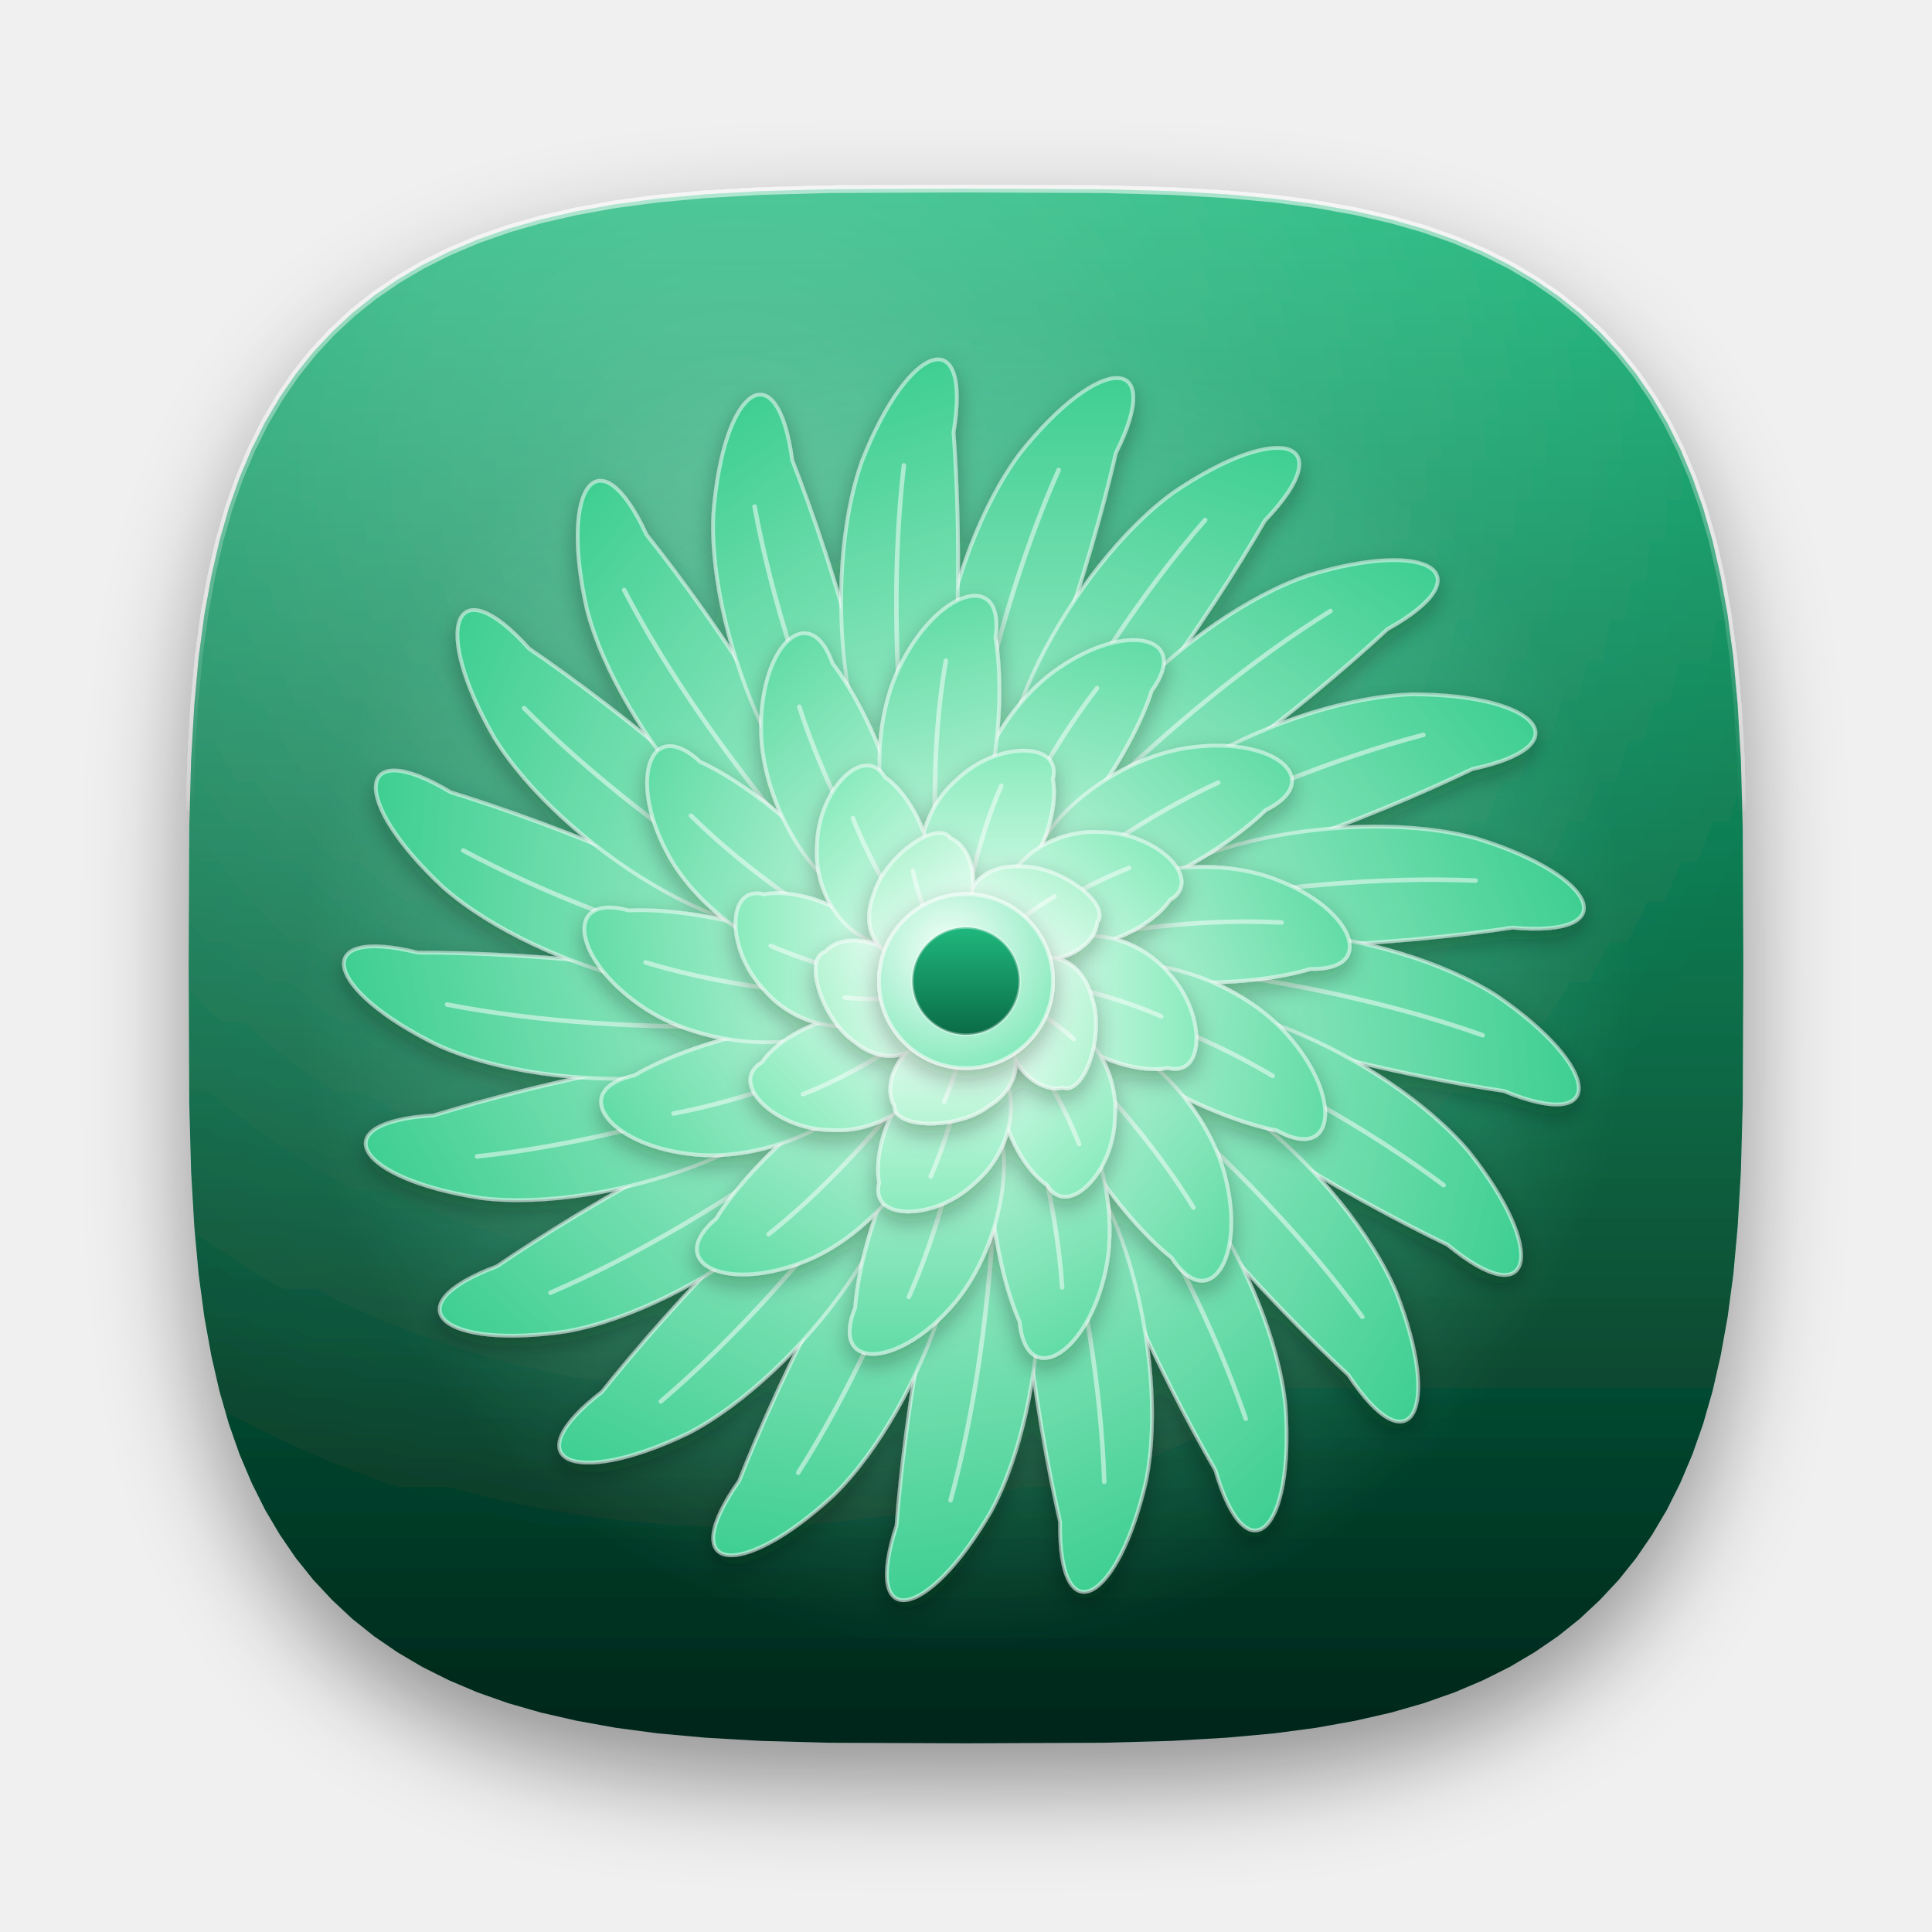
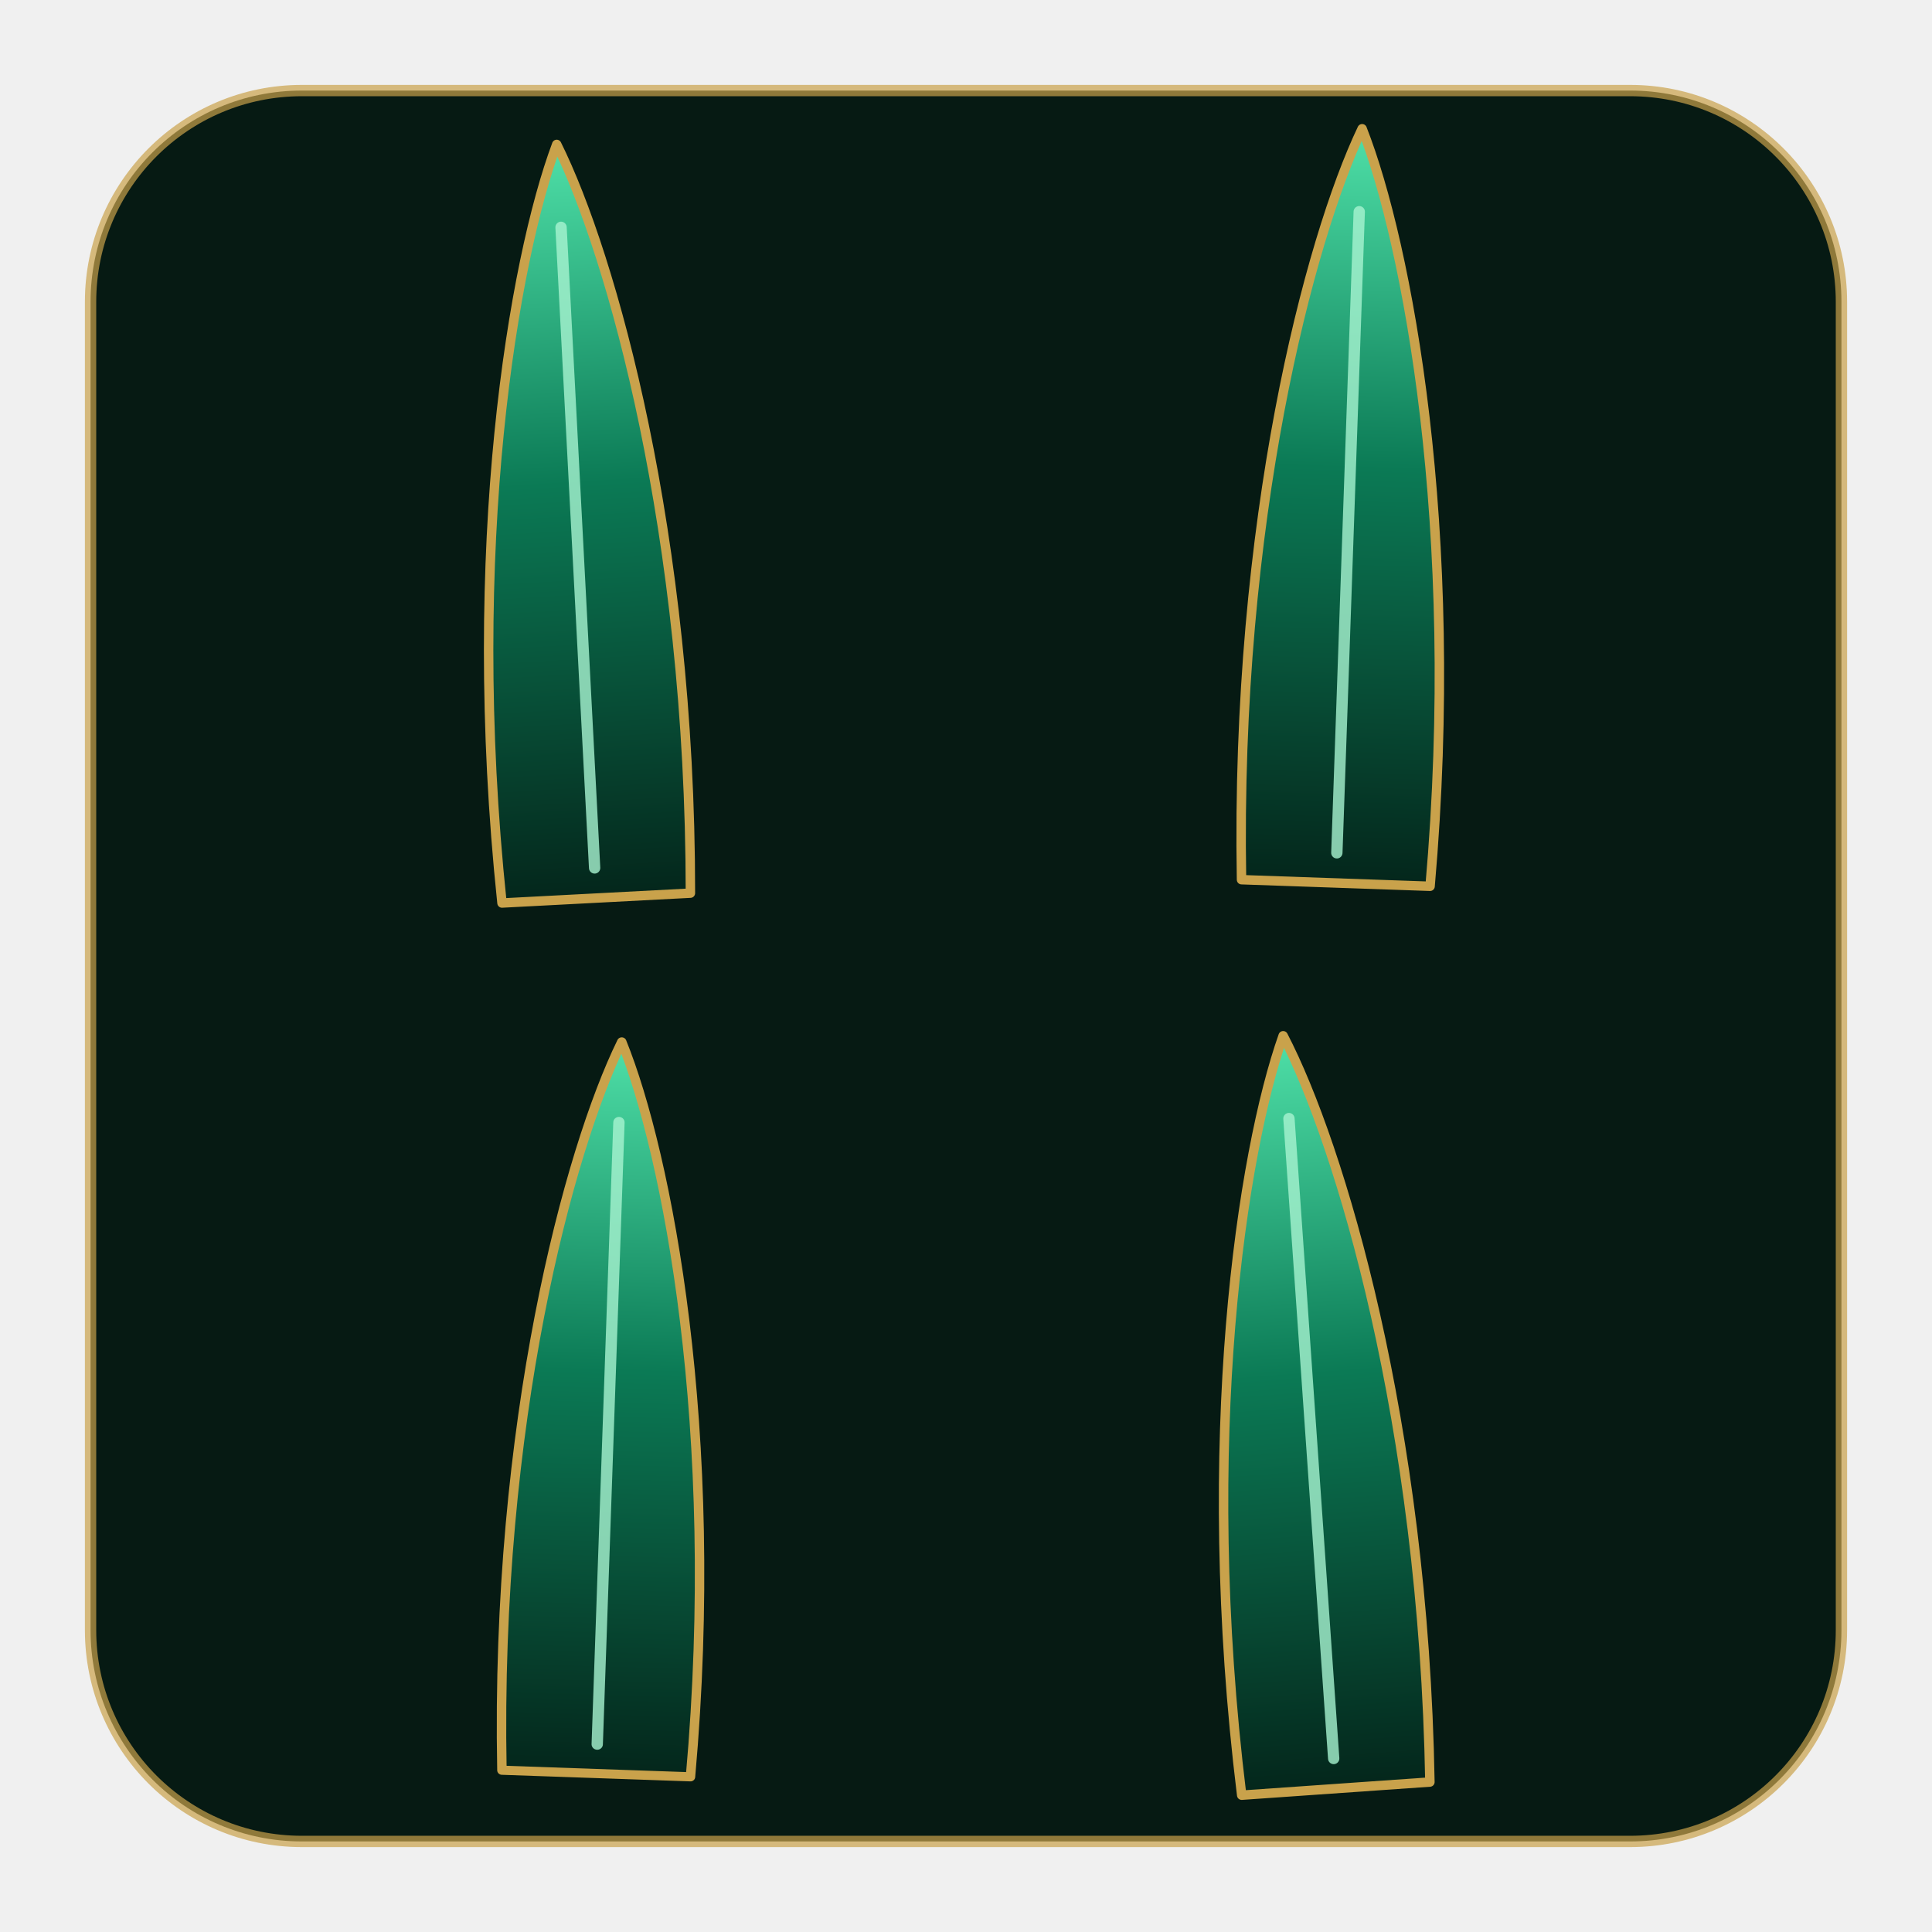
- <svg xmlns="http://www.w3.org/2000/svg" viewBox="0 0 1024 1024" width="1024" height="1024" role="img" aria-labelledby="t d">
+ <svg xmlns="http://www.w3.org/2000/svg" viewBox="0 0 512 512" width="512" height="512" role="img" aria-labelledby="t d">
  <defs>
-     <linearGradient id="ibg" x1="0" y1="0" x2="0" y2="1">
-       <stop offset="0" stop-color="#1fb87c" />
-       <stop offset=".55" stop-color="#0a6b47" />
-       <stop offset="1" stop-color="#03261a" />
+     <linearGradient id="g" x1="0" y1="1" x2="0" y2="0">
+       <stop offset="0" stop-color="#04261b" />
+       <stop offset="0.55" stop-color="#0b7a55" />
+       <stop offset="1" stop-color="#4fe0a8" />
    </linearGradient>
-     <radialGradient id="gloss" cx="35%" cy="18%" r="70%">
-       <stop offset="0" stop-color="#fff" stop-opacity=".28" />
-       <stop offset="1" stop-color="#fff" stop-opacity="0" />
-     </radialGradient>
-     <linearGradient id="edge" x1="0" y1="0" x2="0" y2="1">
-       <stop offset="0" stop-color="#fff" stop-opacity=".55" />
-       <stop offset=".4" stop-color="#fff" stop-opacity="0" />
-     </linearGradient>
-     <filter id="sh" x="-20%" y="-20%" width="140%" height="150%">
-       <feDropShadow dx="0" dy="22" stdDeviation="26" flood-color="#000" flood-opacity=".4" />
-     </filter>
-     <filter id="ps" x="-20%" y="-20%" width="140%" height="140%">
-       <feDropShadow dx="0" dy="5" stdDeviation="6" flood-color="#021a11" flood-opacity=".32" />
-     </filter>
-     <linearGradient id="g0" x1="0" y1="1" x2="0" y2="0">
-       <stop offset="0" stop-color="#a6edcc" />
-       <stop offset="1" stop-color="#3fcf92" />
-     </linearGradient>
-     <g id="k0">
-       <path d="M0.0 -90.4C-32.4 -113.0 -11.9 -225.8 28.8 -279.9C71.2 -332.9 106.0 -332.9 79.4 -279.9C67.1 -225.8 34.0 -113.0 0.0 -90.4Z" fill="url(#g0)" stroke="#fff" stroke-opacity=".5" stroke-width="2" />
-       <path d="M0.5 -108.5Q19.2 -203.2 49.1 -270.9" fill="none" stroke="#fff" stroke-opacity=".5" stroke-width="2.4" stroke-linecap="round" />
+     <g id="leaf">
+       <path d="M-25 0 C-30 -95 -13 -170 0 -200 C13 -170 30 -95 25 0 Z" fill="url(#g)" stroke="#c9a24b" stroke-width="2.5" stroke-linejoin="round" />
+       <path d="M0 -8 L0 -178" stroke="#a7f3d0" stroke-opacity="0.8" stroke-width="3" stroke-linecap="round" fill="none" />
    </g>
-     <linearGradient id="g1" x1="0" y1="1" x2="0" y2="0">
-       <stop offset="0" stop-color="#c2f5dc" />
-       <stop offset="1" stop-color="#62dca6" />
-     </linearGradient>
-     <g id="k1">
-       <path d="M0.0 -55.9C-32.7 -69.8 -22.4 -139.5 8.2 -173.0C37.4 -205.8 72.1 -205.8 58.7 -173.0C56.5 -139.5 33.6 -69.8 0.0 -55.9Z" fill="url(#g1)" stroke="#fff" stroke-opacity=".5" stroke-width="2" />
-       <path d="M0.3 -67.0Q11.8 -125.6 30.3 -167.4" fill="none" stroke="#fff" stroke-opacity=".5" stroke-width="2.4" stroke-linecap="round" />
-     </g>
-     <linearGradient id="g2" x1="0" y1="1" x2="0" y2="0">
-       <stop offset="0" stop-color="#d9fbea" />
-       <stop offset="1" stop-color="#8aebbd" />
-     </linearGradient>
-     <g id="k2">
-       <path d="M0.0 -34.5C-33.0 -43.2 -29.1 -86.2 -4.7 -106.9C16.4 -127.2 51.3 -127.2 46.0 -106.9C50.2 -86.2 33.6 -43.2 0.0 -34.5Z" fill="url(#g2)" stroke="#fff" stroke-opacity=".5" stroke-width="2" />
-       <path d="M0.2 -41.4Q7.3 -77.6 18.7 -103.5" fill="none" stroke="#fff" stroke-opacity=".5" stroke-width="2.4" stroke-linecap="round" />
-     </g>
-     <linearGradient id="g3" x1="0" y1="1" x2="0" y2="0">
-       <stop offset="0" stop-color="#effff7" />
-       <stop offset="1" stop-color="#b5f4d3" />
-     </linearGradient>
-     <g id="k3">
-       <path d="M0.0 -21.3C-32.7 -26.7 -32.7 -53.3 -12.3 -66.1C3.7 -78.6 38.2 -78.6 37.9 -66.1C45.7 -53.3 33.1 -26.7 0.0 -21.3Z" fill="url(#g3)" stroke="#fff" stroke-opacity=".5" stroke-width="2" />
-       <path d="M0.1 -25.6Q4.5 -48.0 11.6 -63.9" fill="none" stroke="#fff" stroke-opacity=".5" stroke-width="2.4" stroke-linecap="round" />
-     </g>
-     <radialGradient id="halo" cx="50%" cy="50%" r="50%">
-       <stop offset=".6" stop-color="#8dffd0" stop-opacity=".22" />
-       <stop offset="1" stop-color="#8dffd0" stop-opacity="0" />
-     </radialGradient>
-     <radialGradient id="cd" cx="40%" cy="32%" r="75%">
-       <stop offset="0" stop-color="#f4fffa" />
-       <stop offset="1" stop-color="#7fe8b8" />
-     </radialGradient>
-     <linearGradient id="ci" x1="0" y1="0" x2="0" y2="1">
-       <stop offset="0" stop-color="#1fb87c" />
-       <stop offset="1" stop-color="#0a6b47" />
-     </linearGradient>
  </defs>
-   <g filter="url(#sh)">
-     <path d="M924.0 512.0 L923.7 584.7 L922.7 621.1 L921.0 650.3 L918.7 675.5 L915.7 698.0 L912.0 718.5 L907.7 737.3 L902.7 754.7 L897.0 770.9 L890.6 786.0 L883.5 800.2 L875.7 813.4 L867.2 825.8 L858.0 837.3 L848.0 848.0 L837.3 858.0 L825.8 867.2 L813.4 875.7 L800.2 883.5 L786.0 890.6 L770.9 897.0 L754.7 902.7 L737.3 907.7 L718.5 912.0 L698.0 915.7 L675.5 918.7 L650.3 921.0 L621.1 922.7 L584.7 923.7 L512.0 924.0 L439.3 923.7 L402.9 922.7 L373.7 921.0 L348.5 918.7 L326.0 915.7 L305.5 912.0 L286.7 907.7 L269.3 902.7 L253.1 897.0 L238.0 890.6 L223.8 883.5 L210.6 875.7 L198.2 867.2 L186.7 858.0 L176.0 848.0 L166.0 837.3 L156.8 825.8 L148.3 813.4 L140.5 800.2 L133.4 786.0 L127.0 770.9 L121.3 754.7 L116.3 737.3 L112.0 718.5 L108.3 698.0 L105.3 675.5 L103.0 650.3 L101.3 621.1 L100.3 584.7 L100.0 512.0 L100.3 439.3 L101.3 402.9 L103.0 373.7 L105.3 348.5 L108.3 326.0 L112.0 305.5 L116.3 286.7 L121.3 269.3 L127.0 253.1 L133.4 238.0 L140.5 223.8 L148.3 210.6 L156.8 198.2 L166.0 186.7 L176.0 176.0 L186.7 166.0 L198.2 156.8 L210.6 148.3 L223.8 140.5 L238.0 133.4 L253.1 127.0 L269.3 121.3 L286.7 116.3 L305.5 112.0 L326.0 108.3 L348.5 105.3 L373.7 103.0 L402.9 101.3 L439.3 100.3 L512.0 100.0 L584.7 100.3 L621.1 101.3 L650.3 103.0 L675.5 105.3 L698.0 108.3 L718.5 112.0 L737.3 116.3 L754.7 121.3 L770.9 127.0 L786.0 133.4 L800.2 140.5 L813.4 148.3 L825.8 156.8 L837.3 166.0 L848.0 176.0 L858.0 186.7 L867.2 198.2 L875.7 210.6 L883.5 223.8 L890.6 238.0 L897.0 253.1 L902.7 269.3 L907.7 286.7 L912.0 305.5 L915.7 326.0 L918.7 348.5 L921.0 373.7 L922.7 402.9 L923.7 439.3 L924.0 512.0 Z" fill="url(#ibg)" />
-     <path d="M924.0 512.0 L923.7 584.7 L922.7 621.1 L921.0 650.3 L918.7 675.5 L915.7 698.0 L912.0 718.5 L907.7 737.3 L902.7 754.7 L897.0 770.9 L890.6 786.0 L883.5 800.2 L875.7 813.4 L867.2 825.8 L858.0 837.3 L848.0 848.0 L837.3 858.0 L825.8 867.2 L813.4 875.7 L800.2 883.5 L786.0 890.6 L770.9 897.0 L754.7 902.7 L737.3 907.7 L718.5 912.0 L698.0 915.7 L675.5 918.7 L650.3 921.0 L621.1 922.7 L584.7 923.7 L512.0 924.0 L439.3 923.7 L402.9 922.7 L373.7 921.0 L348.5 918.7 L326.0 915.7 L305.5 912.0 L286.7 907.7 L269.3 902.7 L253.1 897.0 L238.0 890.6 L223.8 883.5 L210.6 875.7 L198.2 867.2 L186.7 858.0 L176.0 848.0 L166.0 837.3 L156.8 825.8 L148.3 813.4 L140.5 800.2 L133.4 786.0 L127.0 770.9 L121.3 754.7 L116.3 737.3 L112.0 718.5 L108.3 698.0 L105.3 675.5 L103.0 650.3 L101.3 621.1 L100.3 584.7 L100.0 512.0 L100.3 439.3 L101.3 402.9 L103.0 373.7 L105.3 348.5 L108.3 326.0 L112.0 305.5 L116.3 286.7 L121.3 269.3 L127.0 253.1 L133.4 238.0 L140.5 223.8 L148.3 210.6 L156.8 198.2 L166.0 186.7 L176.0 176.0 L186.7 166.0 L198.2 156.8 L210.6 148.3 L223.8 140.5 L238.0 133.4 L253.1 127.0 L269.3 121.3 L286.7 116.3 L305.5 112.0 L326.0 108.3 L348.5 105.3 L373.7 103.0 L402.9 101.3 L439.3 100.3 L512.0 100.0 L584.7 100.3 L621.1 101.3 L650.3 103.0 L675.5 105.3 L698.0 108.3 L718.5 112.0 L737.3 116.3 L754.7 121.3 L770.9 127.0 L786.0 133.4 L800.2 140.5 L813.4 148.3 L825.8 156.8 L837.3 166.0 L848.0 176.0 L858.0 186.7 L867.2 198.2 L875.7 210.6 L883.5 223.8 L890.6 238.0 L897.0 253.1 L902.7 269.3 L907.7 286.7 L912.0 305.5 L915.7 326.0 L918.7 348.5 L921.0 373.7 L922.7 402.9 L923.7 439.3 L924.0 512.0 Z" fill="url(#gloss)" />
-     <path d="M924.0 512.0 L923.7 584.7 L922.7 621.1 L921.0 650.3 L918.7 675.5 L915.7 698.0 L912.0 718.5 L907.7 737.3 L902.7 754.7 L897.0 770.9 L890.6 786.0 L883.5 800.2 L875.7 813.4 L867.2 825.8 L858.0 837.3 L848.0 848.0 L837.3 858.0 L825.8 867.2 L813.4 875.7 L800.2 883.5 L786.0 890.6 L770.9 897.0 L754.7 902.7 L737.3 907.7 L718.5 912.0 L698.0 915.7 L675.5 918.7 L650.3 921.0 L621.1 922.7 L584.7 923.7 L512.0 924.0 L439.3 923.7 L402.9 922.7 L373.7 921.0 L348.5 918.7 L326.0 915.7 L305.5 912.0 L286.7 907.7 L269.3 902.7 L253.1 897.0 L238.0 890.6 L223.8 883.5 L210.6 875.7 L198.2 867.2 L186.7 858.0 L176.0 848.0 L166.0 837.3 L156.8 825.8 L148.3 813.4 L140.5 800.2 L133.4 786.0 L127.0 770.9 L121.3 754.7 L116.3 737.3 L112.0 718.5 L108.3 698.0 L105.3 675.5 L103.0 650.3 L101.3 621.1 L100.3 584.7 L100.0 512.0 L100.3 439.3 L101.3 402.9 L103.0 373.7 L105.3 348.5 L108.3 326.0 L112.0 305.5 L116.3 286.7 L121.3 269.3 L127.0 253.1 L133.4 238.0 L140.5 223.8 L148.3 210.6 L156.8 198.2 L166.0 186.7 L176.0 176.0 L186.7 166.0 L198.2 156.8 L210.6 148.3 L223.8 140.5 L238.0 133.4 L253.1 127.0 L269.3 121.3 L286.7 116.3 L305.5 112.0 L326.0 108.3 L348.5 105.3 L373.7 103.0 L402.9 101.3 L439.3 100.3 L512.0 100.0 L584.7 100.3 L621.1 101.3 L650.3 103.0 L675.5 105.3 L698.0 108.3 L718.5 112.0 L737.3 116.3 L754.7 121.3 L770.9 127.0 L786.0 133.4 L800.2 140.5 L813.4 148.3 L825.8 156.8 L837.3 166.0 L848.0 176.0 L858.0 186.7 L867.2 198.2 L875.7 210.6 L883.5 223.8 L890.6 238.0 L897.0 253.1 L902.7 269.3 L907.7 286.7 L912.0 305.5 L915.7 326.0 L918.7 348.5 L921.0 373.7 L922.7 402.9 L923.7 439.3 L924.0 512.0 Z" fill="none" stroke="url(#edge)" stroke-width="4" />
-   </g>
-   <g transform="translate(512 520)">
-     <circle r="353.9" fill="url(#halo)" />
-     <g filter="url(#ps)">
-       <use href="#k0" transform="rotate(0.00)" />
-       <use href="#k0" transform="rotate(17.14)" />
-       <use href="#k0" transform="rotate(34.29)" />
-       <use href="#k0" transform="rotate(51.43)" />
-       <use href="#k0" transform="rotate(68.57)" />
-       <use href="#k0" transform="rotate(85.71)" />
-       <use href="#k0" transform="rotate(102.86)" />
-       <use href="#k0" transform="rotate(120.00)" />
-       <use href="#k0" transform="rotate(137.14)" />
-       <use href="#k0" transform="rotate(154.29)" />
-       <use href="#k0" transform="rotate(171.43)" />
-       <use href="#k0" transform="rotate(188.57)" />
-       <use href="#k0" transform="rotate(205.71)" />
-       <use href="#k0" transform="rotate(222.86)" />
-       <use href="#k0" transform="rotate(240.00)" />
-       <use href="#k0" transform="rotate(257.14)" />
-       <use href="#k0" transform="rotate(274.29)" />
-       <use href="#k0" transform="rotate(291.43)" />
-       <use href="#k0" transform="rotate(308.57)" />
-       <use href="#k0" transform="rotate(325.71)" />
-       <use href="#k0" transform="rotate(342.86)" />
-     </g>
-     <g filter="url(#ps)">
-       <use href="#k1" transform="rotate(13.85)" />
-       <use href="#k1" transform="rotate(41.54)" />
-       <use href="#k1" transform="rotate(69.23)" />
-       <use href="#k1" transform="rotate(96.92)" />
-       <use href="#k1" transform="rotate(124.62)" />
-       <use href="#k1" transform="rotate(152.31)" />
-       <use href="#k1" transform="rotate(180.00)" />
-       <use href="#k1" transform="rotate(207.69)" />
-       <use href="#k1" transform="rotate(235.38)" />
-       <use href="#k1" transform="rotate(263.08)" />
-       <use href="#k1" transform="rotate(290.77)" />
-       <use href="#k1" transform="rotate(318.46)" />
-       <use href="#k1" transform="rotate(346.15)" />
-     </g>
-     <g filter="url(#ps)">
-       <use href="#k2" transform="rotate(0.00)" />
-       <use href="#k2" transform="rotate(45.00)" />
-       <use href="#k2" transform="rotate(90.00)" />
-       <use href="#k2" transform="rotate(135.00)" />
-       <use href="#k2" transform="rotate(180.00)" />
-       <use href="#k2" transform="rotate(225.00)" />
-       <use href="#k2" transform="rotate(270.00)" />
-       <use href="#k2" transform="rotate(315.00)" />
-     </g>
-     <g filter="url(#ps)">
-       <use href="#k3" transform="rotate(36.00)" />
-       <use href="#k3" transform="rotate(108.00)" />
-       <use href="#k3" transform="rotate(180.00)" />
-       <use href="#k3" transform="rotate(252.00)" />
-       <use href="#k3" transform="rotate(324.00)" />
-     </g>
-     <g filter="url(#ps)">
-       <circle r="46.1" fill="url(#cd)" stroke="#fff" stroke-opacity=".55" stroke-width="2" />
-     </g>
-     <circle r="28.5" fill="url(#ci)" />
-     <circle r="28.5" fill="none" stroke="#fff" stroke-opacity=".35" stroke-width="1.5" />
-   </g>
+   <rect x="24" y="24" width="464" height="464" rx="56" fill="#061a13" />
+   <rect x="24" y="24" width="464" height="464" rx="56" fill="none" stroke="#c9a24b" stroke-opacity="0.7" stroke-width="3" />
+   <use href="#leaf" transform="translate(158 238) rotate(-3)" />
+   <use href="#leaf" transform="translate(354 234) rotate(2)" />
+   <use href="#leaf" transform="translate(158 470) rotate(2) scale(1 0.97)" />
+   <use href="#leaf" transform="translate(354 474) rotate(-4)" />
</svg>
